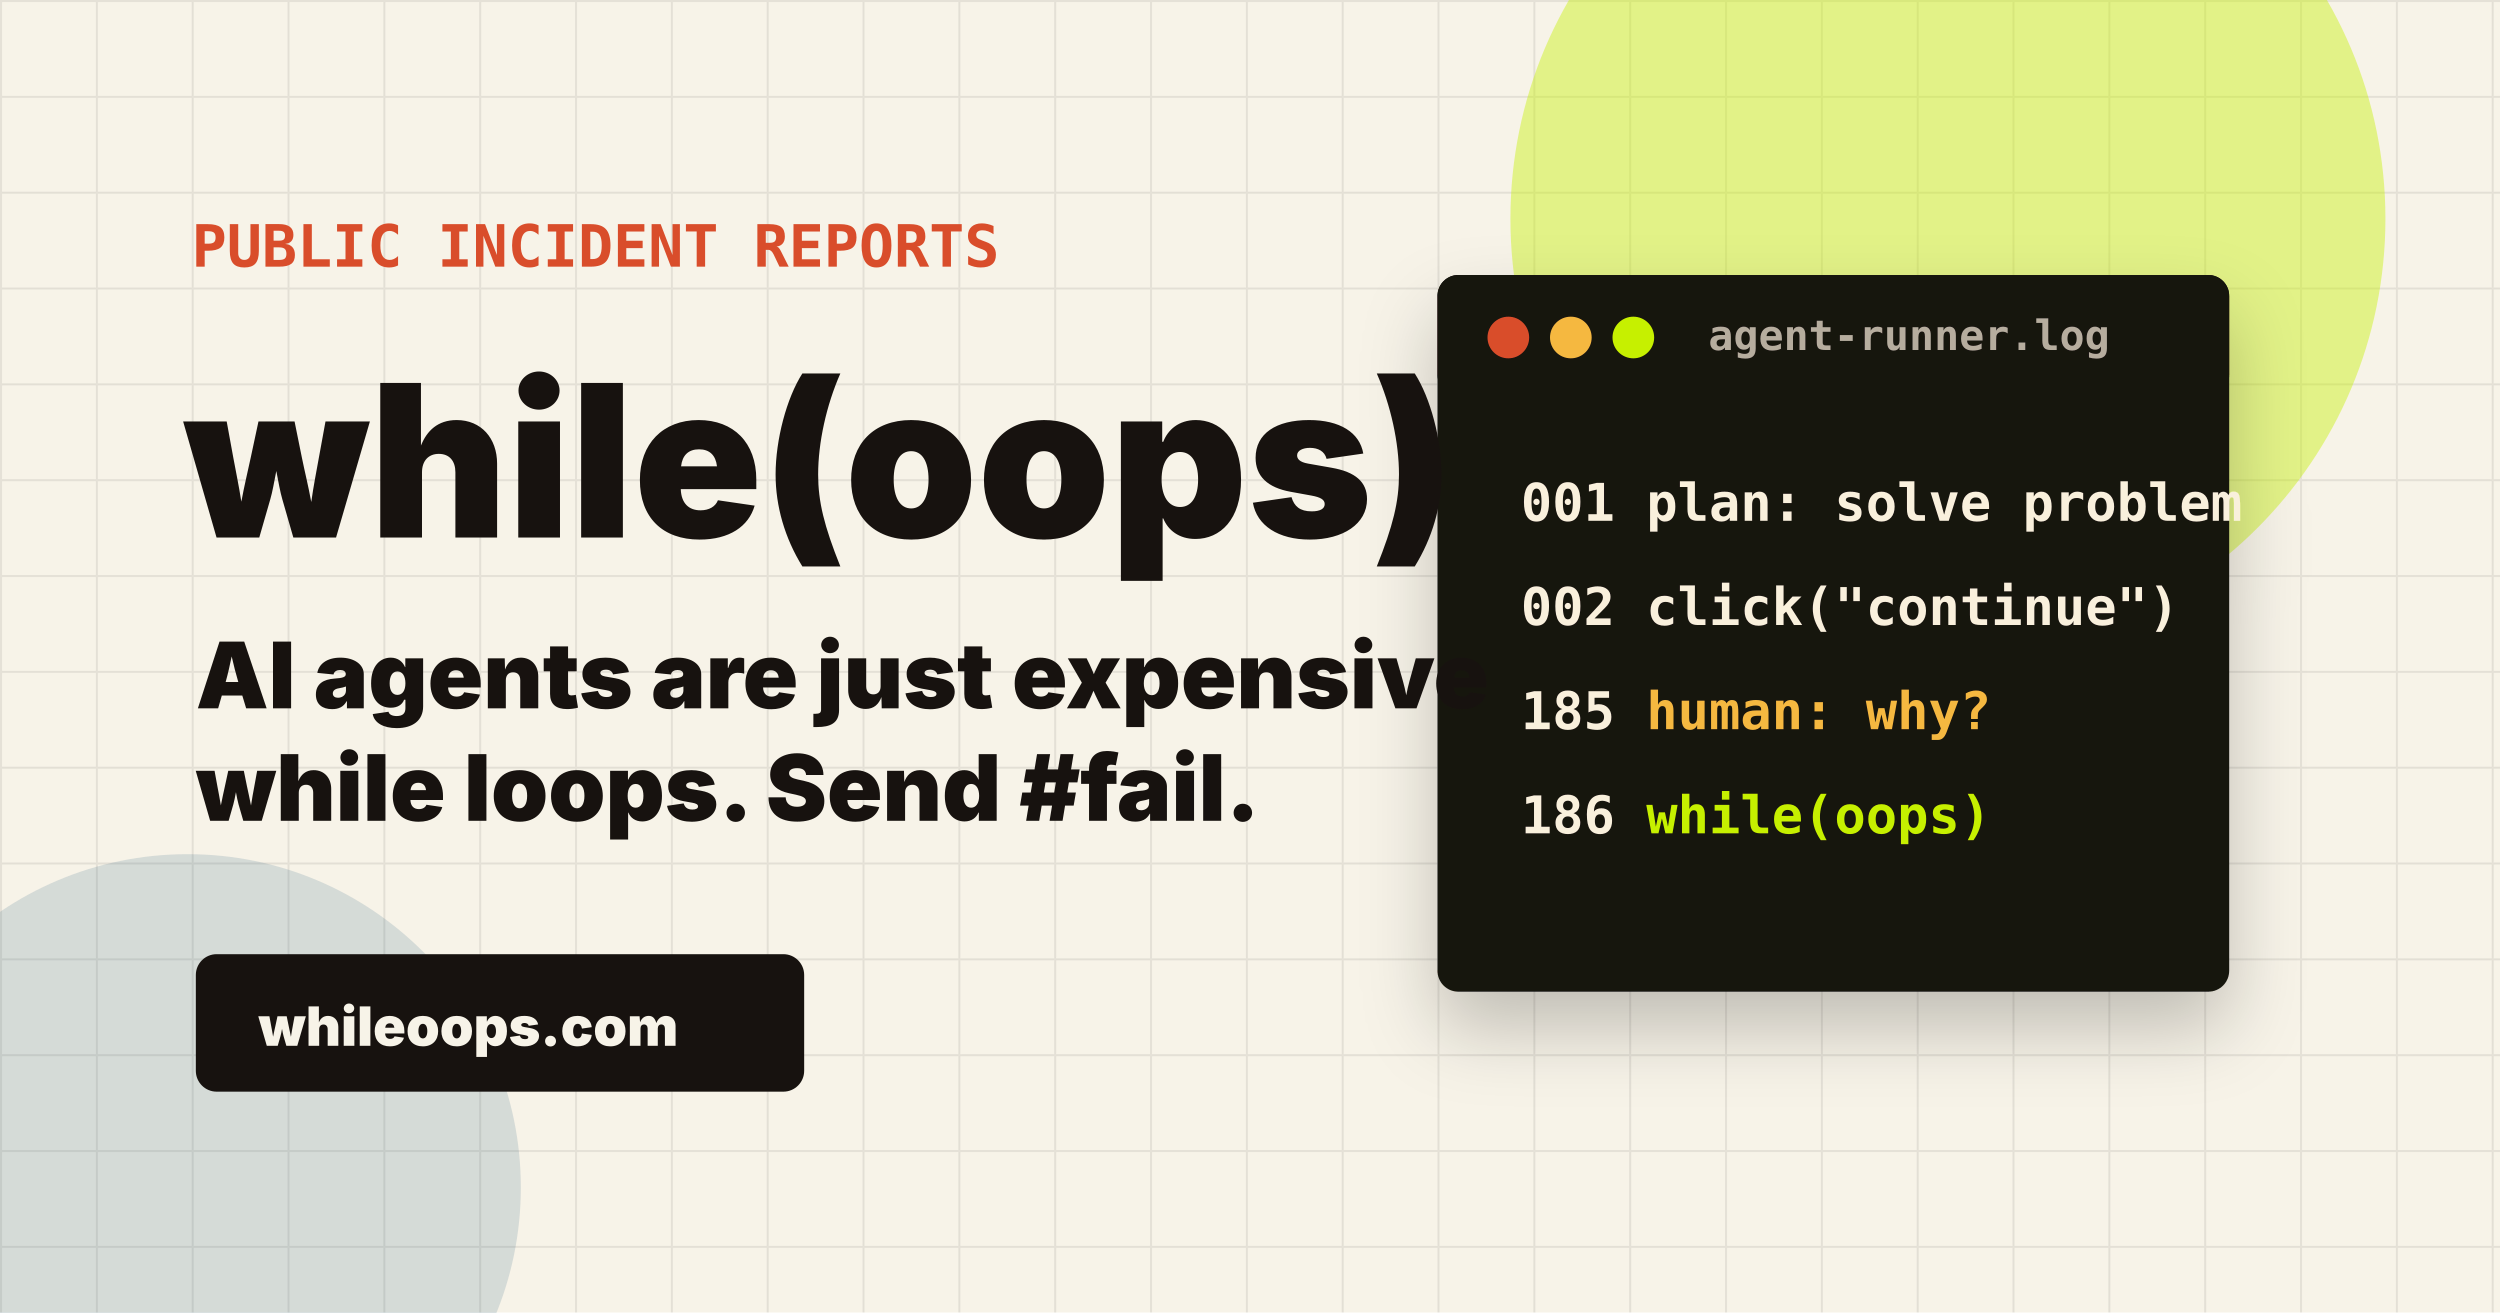
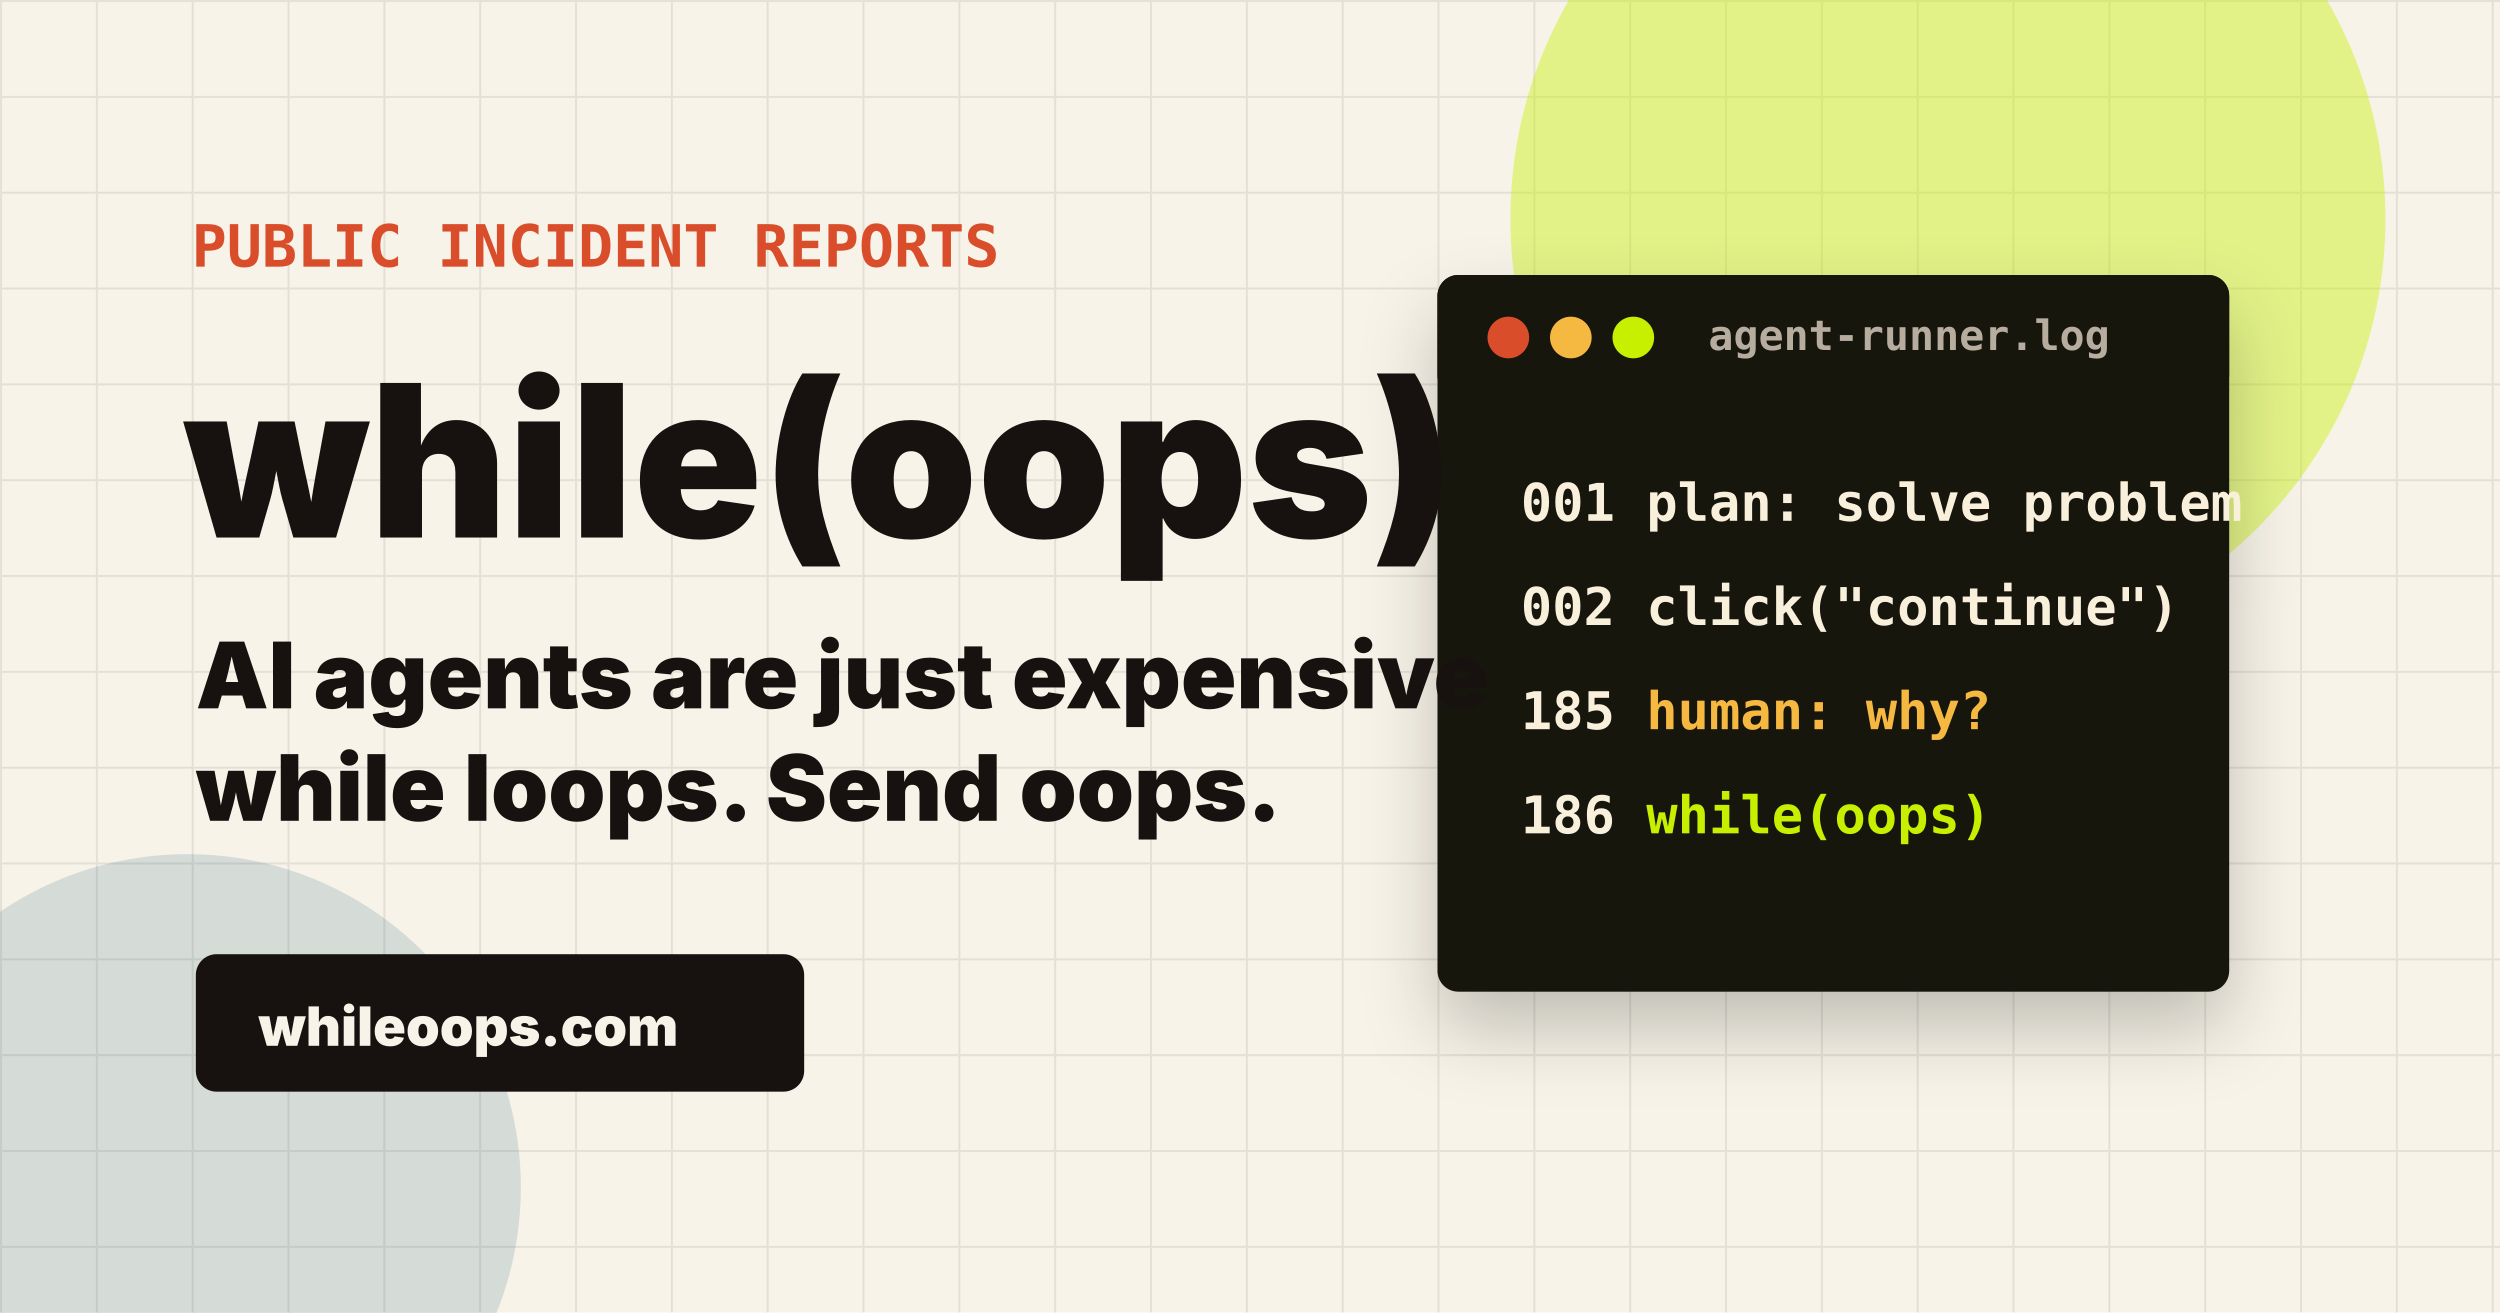
<svg xmlns="http://www.w3.org/2000/svg" width="1200" height="630" viewBox="0 0 1200 630" role="img" aria-labelledby="title desc">
  <defs>
    <pattern id="grid" width="46" height="46" patternUnits="userSpaceOnUse">
      <path d="M46 0H0V46" fill="none" stroke="#17120f" stroke-opacity=".08" stroke-width="2" />
    </pattern>
    <filter id="shadow" x="-20%" y="-20%" width="140%" height="140%">
      <feDropShadow dx="0" dy="18" stdDeviation="18" flood-color="#17120f" flood-opacity=".22" />
    </filter>
  </defs>
  <rect width="1200" height="630" fill="#f7f3e8" />
  <rect width="1200" height="630" fill="url(#grid)" />
  <circle cx="935" cy="105" r="210" fill="#c6f000" opacity=".42" />
  <circle cx="90" cy="570" r="160" fill="#22577a" opacity=".16" />
  <g filter="url(#shadow)">
    <rect x="690" y="132" width="380" height="344" rx="10" fill="#17120f" />
    <rect x="690" y="132" width="380" height="58" rx="10" fill="#17120f" />
    <circle cx="724" cy="162" r="10" fill="#d94d2b" />
    <circle cx="754" cy="162" r="10" fill="#f5b841" />
    <circle cx="784" cy="162" r="10" fill="#c6f000" />
    <text x="820" y="168" fill="#f9f0dc" opacity=".7" font-family="Menlo, Consolas, monospace" font-size="20" font-weight="700">agent-runner.log</text>
    <g font-family="Menlo, Consolas, monospace" font-size="25" font-weight="700">
      <text x="730" y="250" fill="#f9f0dc">
        <tspan fill="#f9f0dc" opacity=".4">001</tspan> plan: solve problem</text>
      <text x="730" y="300" fill="#f9f0dc">
        <tspan fill="#f9f0dc" opacity=".4">002</tspan> click("continue")</text>
      <text x="730" y="350" fill="#f5b841">
        <tspan fill="#f9f0dc" opacity=".4">185</tspan> human: why?</text>
      <text x="730" y="400" fill="#c6f000">
        <tspan fill="#f9f0dc" opacity=".4">186</tspan> while(oops)</text>
    </g>
  </g>
  <text x="92" y="128" fill="#d94d2b" font-family="Menlo, Consolas, monospace" font-size="28" font-weight="900">PUBLIC INCIDENT REPORTS</text>
  <text x="88" y="258" fill="#17120f" font-family="Inter, Arial, sans-serif" font-size="102" font-weight="900">while(oops)</text>
  <text x="94" y="340" fill="#17120f" font-family="Inter, Arial, sans-serif" font-size="44" font-weight="850">AI agents are just expensive</text>
-   <text x="94" y="394" fill="#17120f" font-family="Inter, Arial, sans-serif" font-size="44" font-weight="850">while loops. Send #fail.</text>
+   <text x="94" y="394" fill="#17120f" font-family="Inter, Arial, sans-serif" font-size="44" font-weight="850">while loops. Send oops.</text>
  <rect x="94" y="458" width="292" height="66" rx="10" fill="#17120f" />
  <text x="124" y="502" fill="#f7f3e8" font-family="Inter, Arial, sans-serif" font-size="26" font-weight="900">whileoops.com</text>
</svg>
